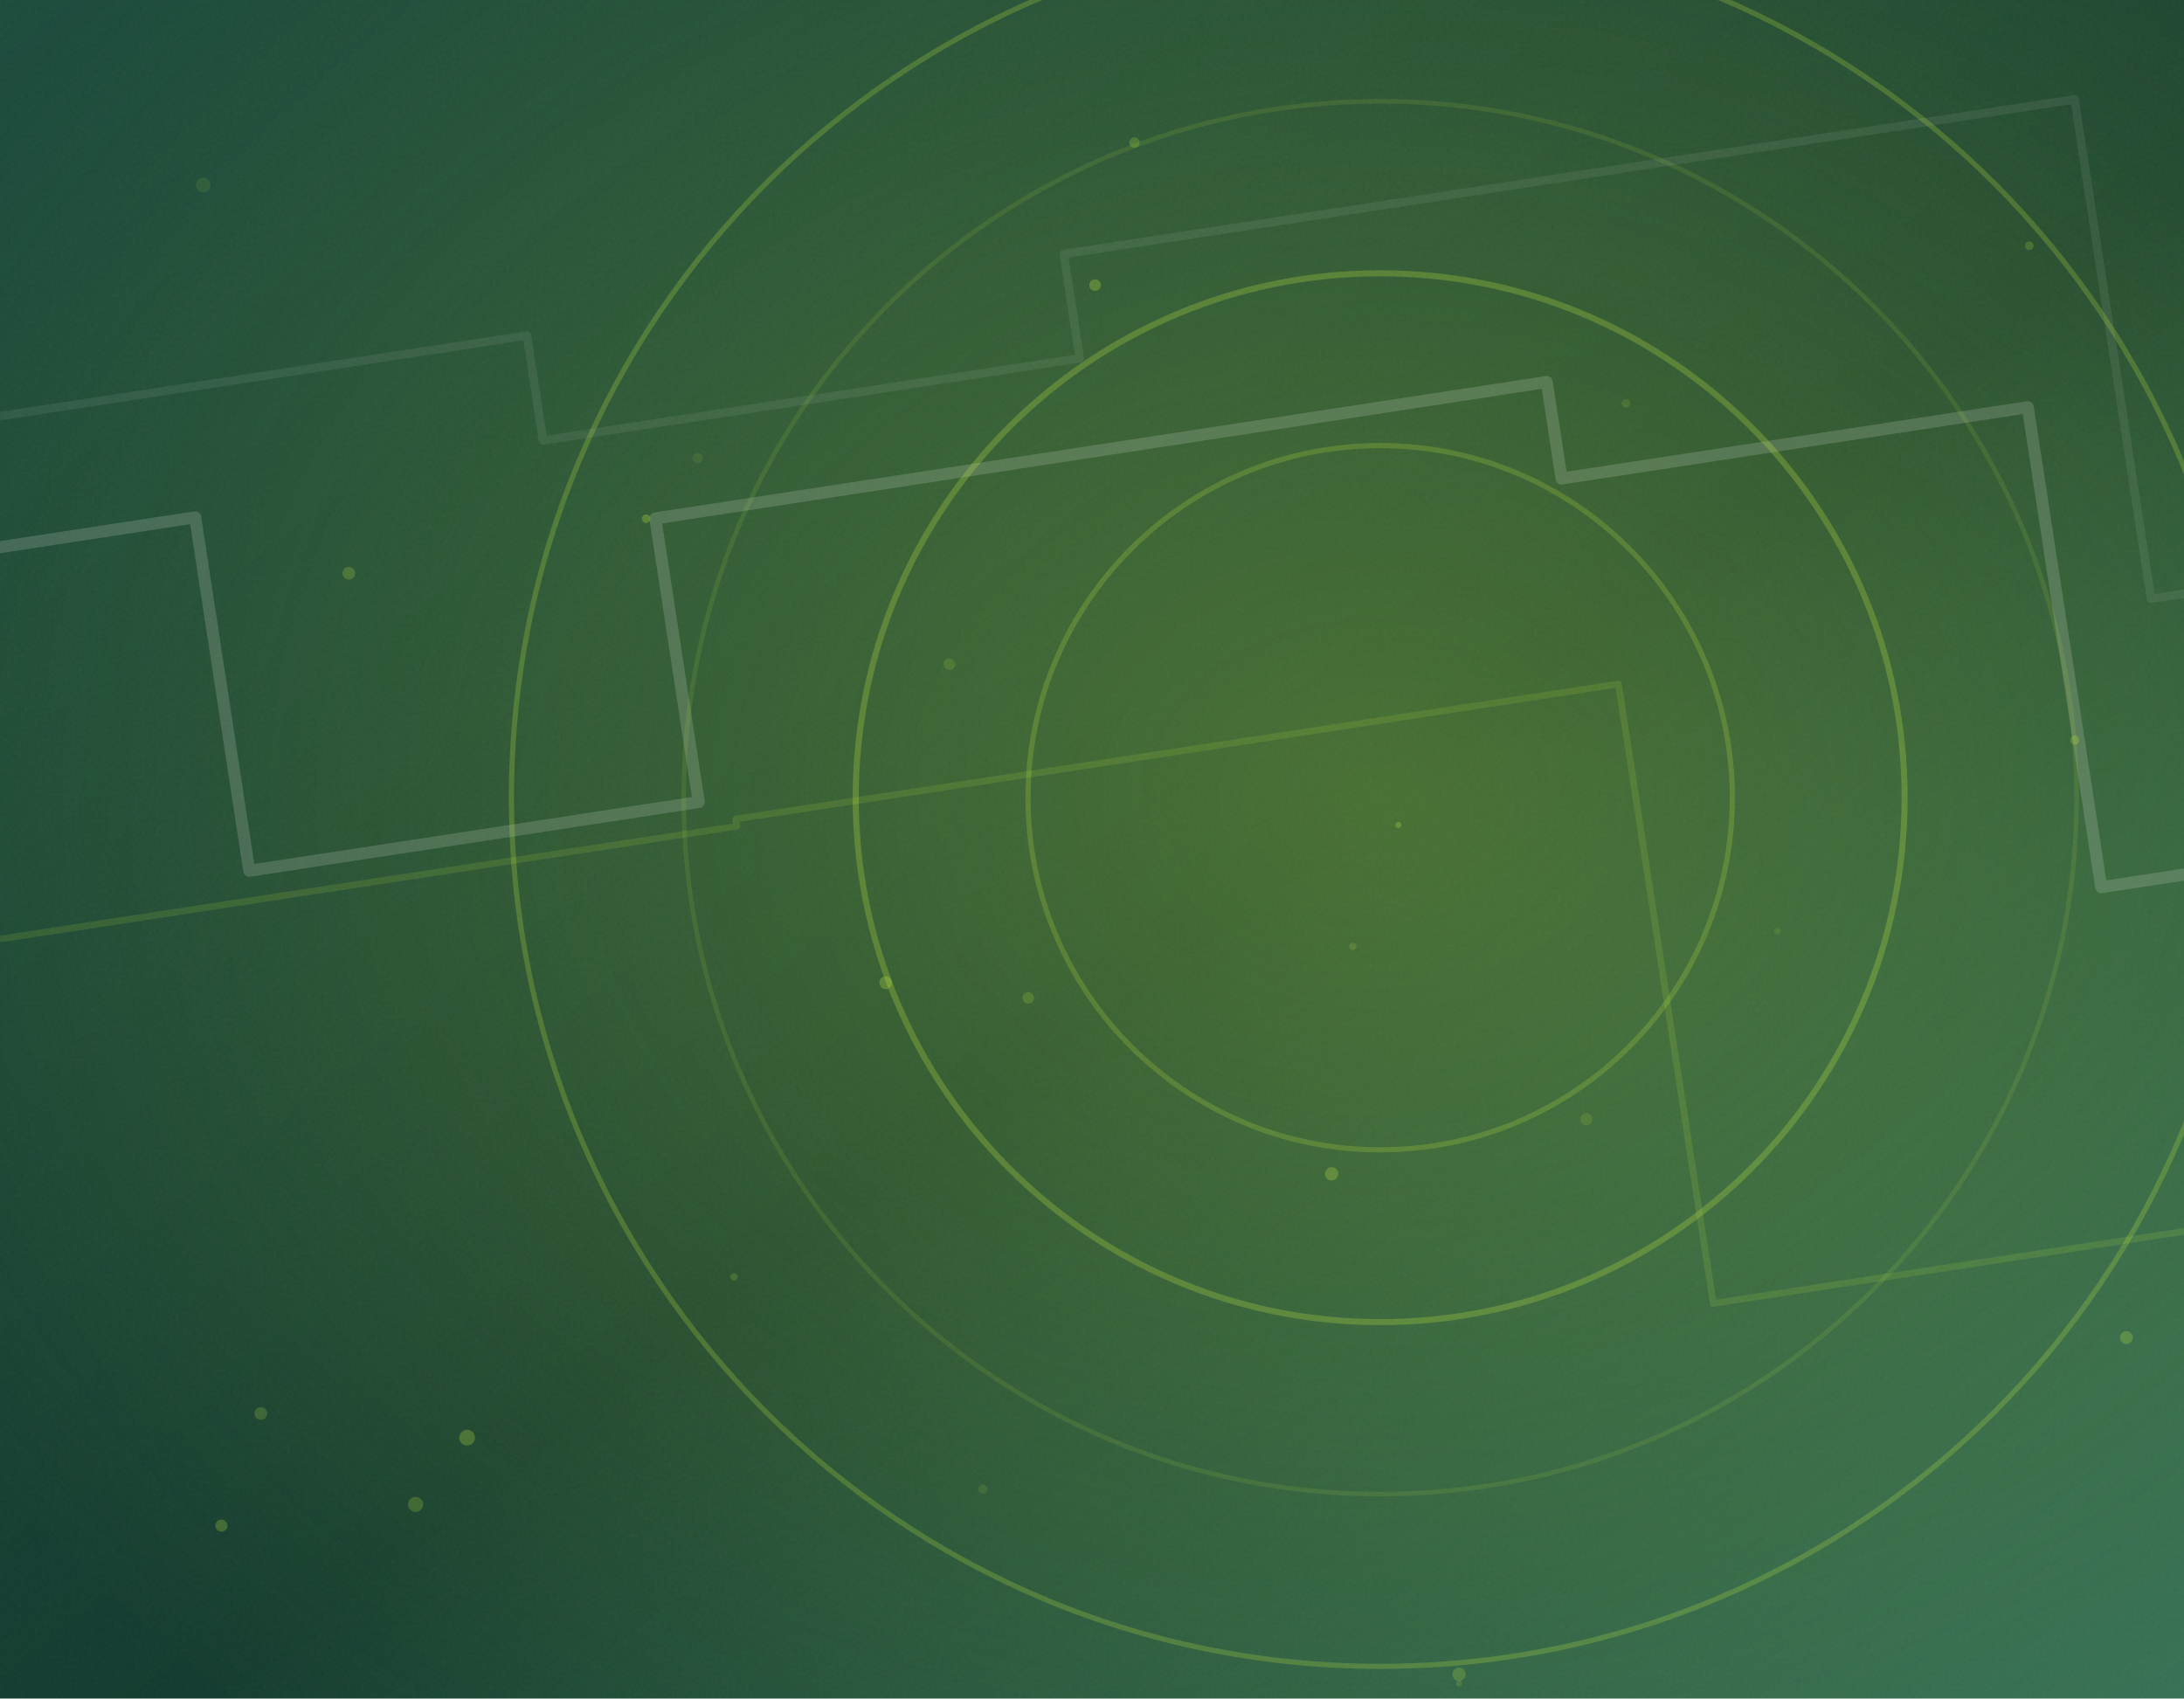
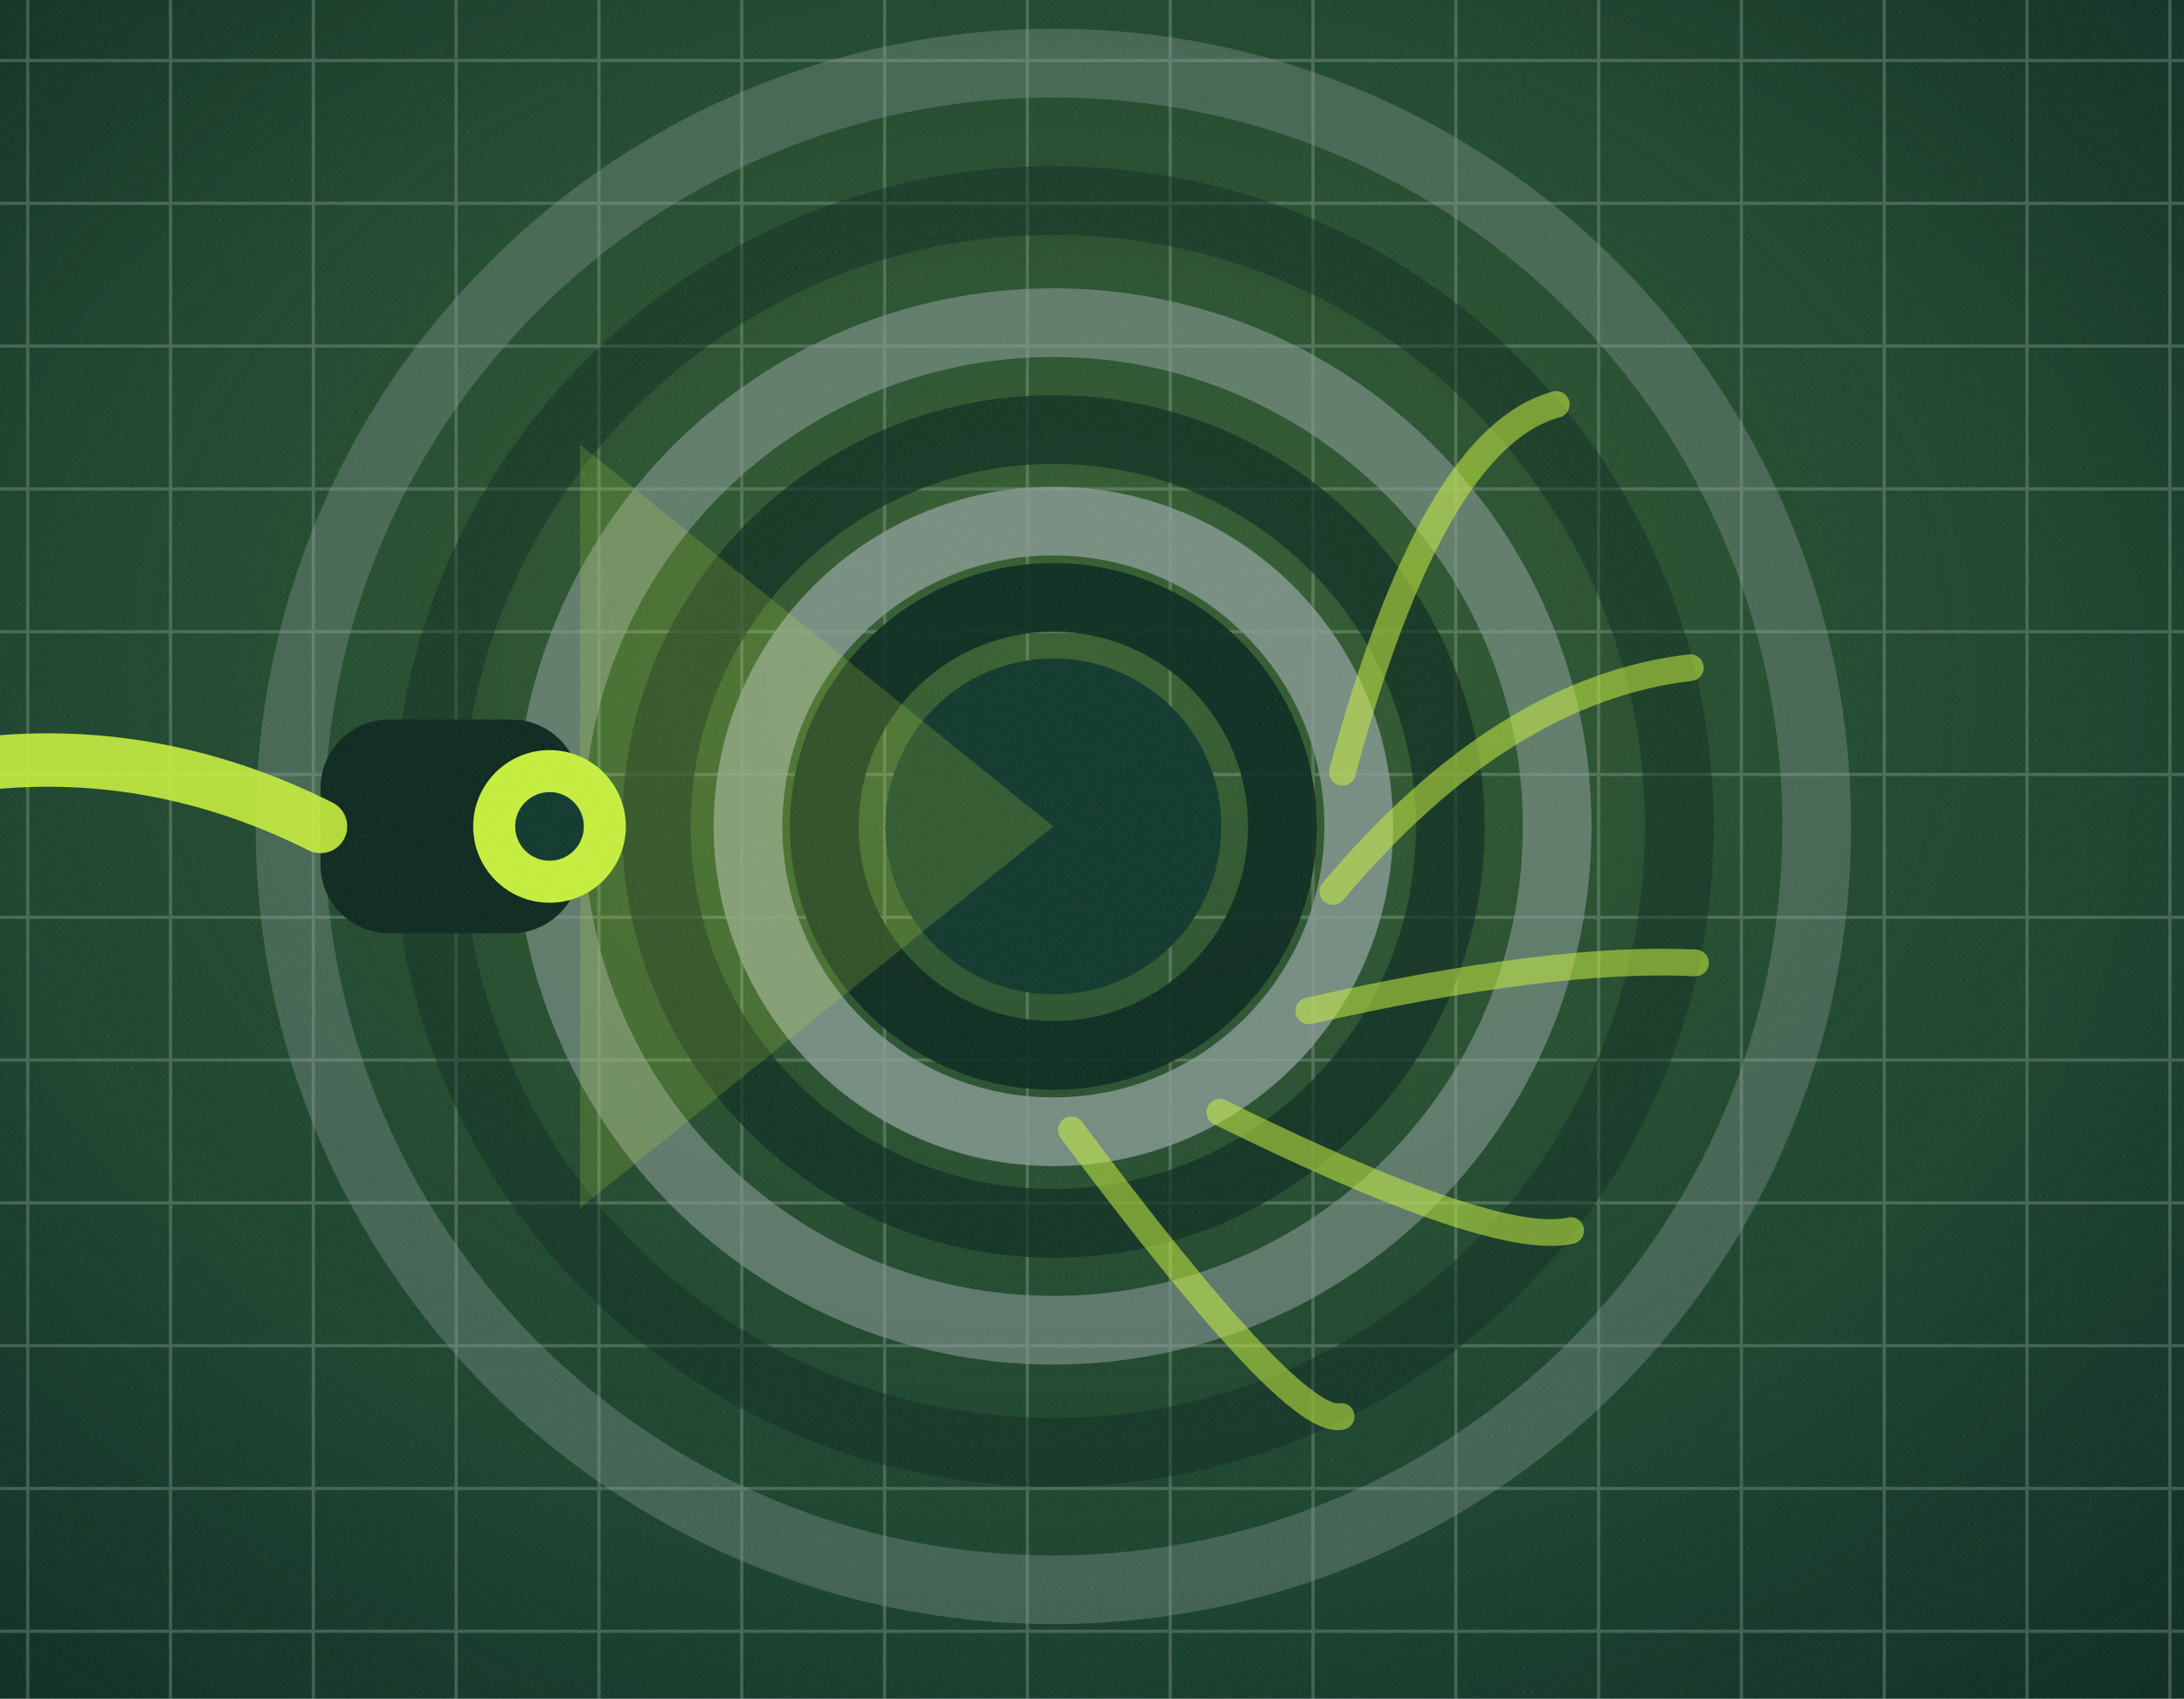
- <svg xmlns="http://www.w3.org/2000/svg" viewBox="0 0 720 560" width="720" height="560" role="img" aria-label="Plumbing service photograph 2">
+ <svg xmlns="http://www.w3.org/2000/svg" viewBox="0 0 720 560" width="720" height="560" role="img" aria-label="Camera inspection inside a blocked drain line">
  <defs>
-     <linearGradient id="g" x1="0" y1="0" x2="1" y2="1">
-       <stop offset="0%" stop-color="#1b4a3b" />
-       <stop offset="55%" stop-color="#123a2e" />
-       <stop offset="100%" stop-color="#2f6b55" />
-     </linearGradient>
-     <radialGradient id="glow" cx="0.63" cy="0.47" r="0.75">
-       <stop offset="0%" stop-color="#c6ee3e" stop-opacity="0.3" />
-       <stop offset="100%" stop-color="#c6ee3e" stop-opacity="0" />
-     </radialGradient>
-     <filter id="grain">
+     <filter id="gr-s102">
      <feTurbulence type="fractalNoise" baseFrequency="0.9" numOctaves="3" />
      <feColorMatrix type="saturate" values="0" />
    </filter>
-     <clipPath id="clip">
-       <rect width="720" height="560" />
+     <clipPath id="frame-s102">
+       <rect width="100%" height="100%" />
    </clipPath>
  </defs>
-   <g clip-path="url(#clip)">
-     <rect width="720" height="560" fill="url(#g)" />
-     <rect width="720" height="560" fill="url(#glow)" />
-     <g transform="rotate(-8.7 360 280)">
-       <path d="M-72.0,127.1 L84.3,127.1 L84.3,245.0 L234.2,245.0 L234.2,150.4 L531.5,150.4 L531.5,182.6 L687.0,182.6 L687.0,342.7 L792.0,342.7" fill="none" stroke="#f6f4ec" stroke-width="3.957" stroke-linecap="round" stroke-linejoin="round" opacity="0.17" />
-       <path d="M-72.0,254.8 L245.4,254.8 L245.4,252.4 L539.8,252.4 L539.8,459.0 L810.3,459.0 L810.3,96.3 L792.0,96.3" fill="none" stroke="#c6ee3e" stroke-width="2.211" stroke-linecap="round" stroke-linejoin="round" opacity="0.13" />
-       <path d="M-72.0,84.4 L201.5,84.4 L201.5,119.4 L380.5,119.4 L380.5,84.6 L717.6,84.6 L717.6,251.2 L891.1,251.2 L891.1,394.8 L792.0,394.8" fill="none" stroke="#f6f4ec" stroke-width="2.793" stroke-linecap="round" stroke-linejoin="round" opacity="0.08" />
+   <rect width="720" height="560" fill="#123a2e" />
+   <g clip-path="url(#frame-s102)">
+     <g transform="translate(347.26,272.47) scale(1.07,1.07) translate(-360,-280)">
+       <rect width="720" height="560" fill="#123a2e" />
+       <radialGradient id="bloom-s102" cx="0.5" cy="0.42" r="0.72">
+         <stop offset="0%" stop-color="#c6ee3e" stop-opacity="0.22" />
+         <stop offset="55%" stop-color="#c6ee3e" stop-opacity="0.07" />
+         <stop offset="100%" stop-color="#c6ee3e" stop-opacity="0" />
+       </radialGradient>
+       <rect width="720" height="560" fill="url(#bloom-s102)" />
+       <radialGradient id="vig-s102" cx="0.5" cy="0.48" r="0.78">
+         <stop offset="55%" stop-color="#000000" stop-opacity="0" />
+         <stop offset="100%" stop-color="#000000" stop-opacity="0.34" />
+       </radialGradient>
+       <rect width="720" height="560" fill="url(#vig-s102)" />
+       <path d="M44,0 L44,560 M88,0 L88,560 M132,0 L132,560 M176,0 L176,560 M220,0 L220,560 M264,0 L264,560 M308,0 L308,560 M352,0 L352,560 M396,0 L396,560 M440,0 L440,560 M484,0 L484,560 M528,0 L528,560 M572,0 L572,560 M616,0 L616,560 M660,0 L660,560 M704,0 L704,560 M0,44 L720,44 M0,88 L720,88 M0,132 L720,132 M0,176 L720,176 M0,220 L720,220 M0,264 L720,264 M0,308 L720,308 M0,352 L720,352 M0,396 L720,396 M0,440 L720,440 M0,484 L720,484 M0,528 L720,528" stroke="#b4c6bc" stroke-width="1" opacity="0.28" fill="none" />
+       <circle cx="360" cy="280" r="235.2" fill="none" stroke="#899d97" stroke-width="21.17" opacity="0.35" />
+       <circle cx="360" cy="280" r="192.86" fill="none" stroke="#0d2a21" stroke-width="21.17" opacity="0.46" />
+       <circle cx="360" cy="280" r="155.23" fill="none" stroke="#899d97" stroke-width="21.17" opacity="0.57" />
+       <circle cx="360" cy="280" r="122.3" fill="none" stroke="#0d2a21" stroke-width="21.17" opacity="0.68" />
+       <circle cx="360" cy="280" r="94.08" fill="none" stroke="#899d97" stroke-width="21.17" opacity="0.79" />
+       <circle cx="360" cy="280" r="70.56" fill="none" stroke="#0d2a21" stroke-width="21.17" opacity="0.90" />
+       <circle cx="360" cy="280" r="51.74" fill="#123a2e" />
+       <path d="M360,280 L214.18,162.4 L214.18,397.6 Z" fill="#c6ee3e" opacity="0.18" />
+       <g transform="translate(204.77,280)">
+         <rect x="-70.56" y="-32.93" width="79.97" height="65.86" rx="21.17" fill="#0d2a21" />
+         <circle cx="0" cy="0" r="23.52" fill="#c6ee3e" />
+         <circle cx="0" cy="0" r="10.58" fill="#123a2e" />
+         <path d="M-70.56,0 Q-164.64,-47.04 -270.48,14.11" fill="none" stroke="#c6ee3e" stroke-width="16.46" stroke-linecap="round" opacity="0.9" />
+       </g>
+       <path d="M514.95,149.98 Q476.78,160.23 449.05,263.33" fill="none" stroke="#c6ee3e" stroke-width="8.23" stroke-linecap="round" opacity="0.55" />
+       <path d="M556.26,231.07 Q498.45,237.81 446.14,300.05" fill="none" stroke="#c6ee3e" stroke-width="8.23" stroke-linecap="round" opacity="0.55" />
+       <path d="M557.85,322.05 Q513.62,319.91 438.7,336.84" fill="none" stroke="#c6ee3e" stroke-width="8.23" stroke-linecap="round" opacity="0.55" />
+       <path d="M519.39,404.53 Q496.06,409.92 411.29,368.07" fill="none" stroke="#c6ee3e" stroke-width="8.23" stroke-linecap="round" opacity="0.55" />
+       <path d="M448.67,461.8 Q433.86,465.09 365.54,373.51" fill="none" stroke="#c6ee3e" stroke-width="8.23" stroke-linecap="round" opacity="0.55" />
+       <rect width="720" height="560" filter="url(#gr-s102)" opacity="0.055" />
    </g>
-     <circle cx="455" cy="263" r="116.1" fill="none" stroke="#c6ee3e" stroke-width="1.7" opacity="0.21" />
-     <circle cx="455" cy="263" r="172.9" fill="none" stroke="#c6ee3e" stroke-width="2.0" opacity="0.25" />
-     <circle cx="455" cy="263" r="229.6" fill="none" stroke="#c6ee3e" stroke-width="1.5" opacity="0.11" />
-     <circle cx="455" cy="263" r="286.4" fill="none" stroke="#c6ee3e" stroke-width="1.7" opacity="0.23" />
-     <circle cx="242" cy="421" r="1.2" fill="#c6ee3e" opacity="0.17" />
-     <circle cx="669" cy="81" r="1.4" fill="#c6ee3e" opacity="0.20" />
-     <circle cx="684" cy="244" r="1.5" fill="#c6ee3e" opacity="0.23" />
-     <circle cx="86" cy="466" r="2.1" fill="#c6ee3e" opacity="0.19" />
-     <circle cx="324" cy="491" r="1.5" fill="#c6ee3e" opacity="0.12" />
-     <circle cx="115" cy="189" r="2.1" fill="#c6ee3e" opacity="0.21" />
-     <circle cx="67" cy="61" r="2.4" fill="#c6ee3e" opacity="0.10" />
-     <circle cx="523" cy="369" r="2.0" fill="#c6ee3e" opacity="0.13" />
-     <circle cx="439" cy="387" r="2.2" fill="#c6ee3e" opacity="0.25" />
-     <circle cx="137" cy="496" r="2.5" fill="#c6ee3e" opacity="0.21" />
-     <circle cx="446" cy="312" r="1.2" fill="#c6ee3e" opacity="0.15" />
-     <circle cx="361" cy="94" r="1.9" fill="#c6ee3e" opacity="0.27" />
-     <circle cx="586" cy="307" r="1.1" fill="#c6ee3e" opacity="0.11" />
-     <circle cx="481" cy="555" r="1.0" fill="#c6ee3e" opacity="0.16" />
-     <circle cx="461" cy="272" r="1.0" fill="#c6ee3e" opacity="0.25" />
-     <circle cx="73" cy="503" r="2.0" fill="#c6ee3e" opacity="0.24" />
-     <circle cx="313" cy="219" r="1.9" fill="#c6ee3e" opacity="0.14" />
-     <circle cx="374" cy="47" r="1.7" fill="#c6ee3e" opacity="0.22" />
-     <circle cx="339" cy="329" r="1.9" fill="#c6ee3e" opacity="0.18" />
-     <circle cx="230" cy="151" r="1.7" fill="#c6ee3e" opacity="0.09" />
-     <circle cx="154" cy="474" r="2.6" fill="#c6ee3e" opacity="0.25" />
-     <circle cx="536" cy="133" r="1.4" fill="#c6ee3e" opacity="0.13" />
-     <circle cx="213" cy="171" r="1.4" fill="#c6ee3e" opacity="0.28" />
-     <circle cx="701" cy="441" r="2.1" fill="#c6ee3e" opacity="0.24" />
-     <circle cx="481" cy="552" r="2.2" fill="#c6ee3e" opacity="0.21" />
-     <circle cx="292" cy="324" r="2.1" fill="#c6ee3e" opacity="0.26" />
-     <rect width="720" height="560" filter="url(#grain)" opacity="0.05" />
  </g>
</svg>
